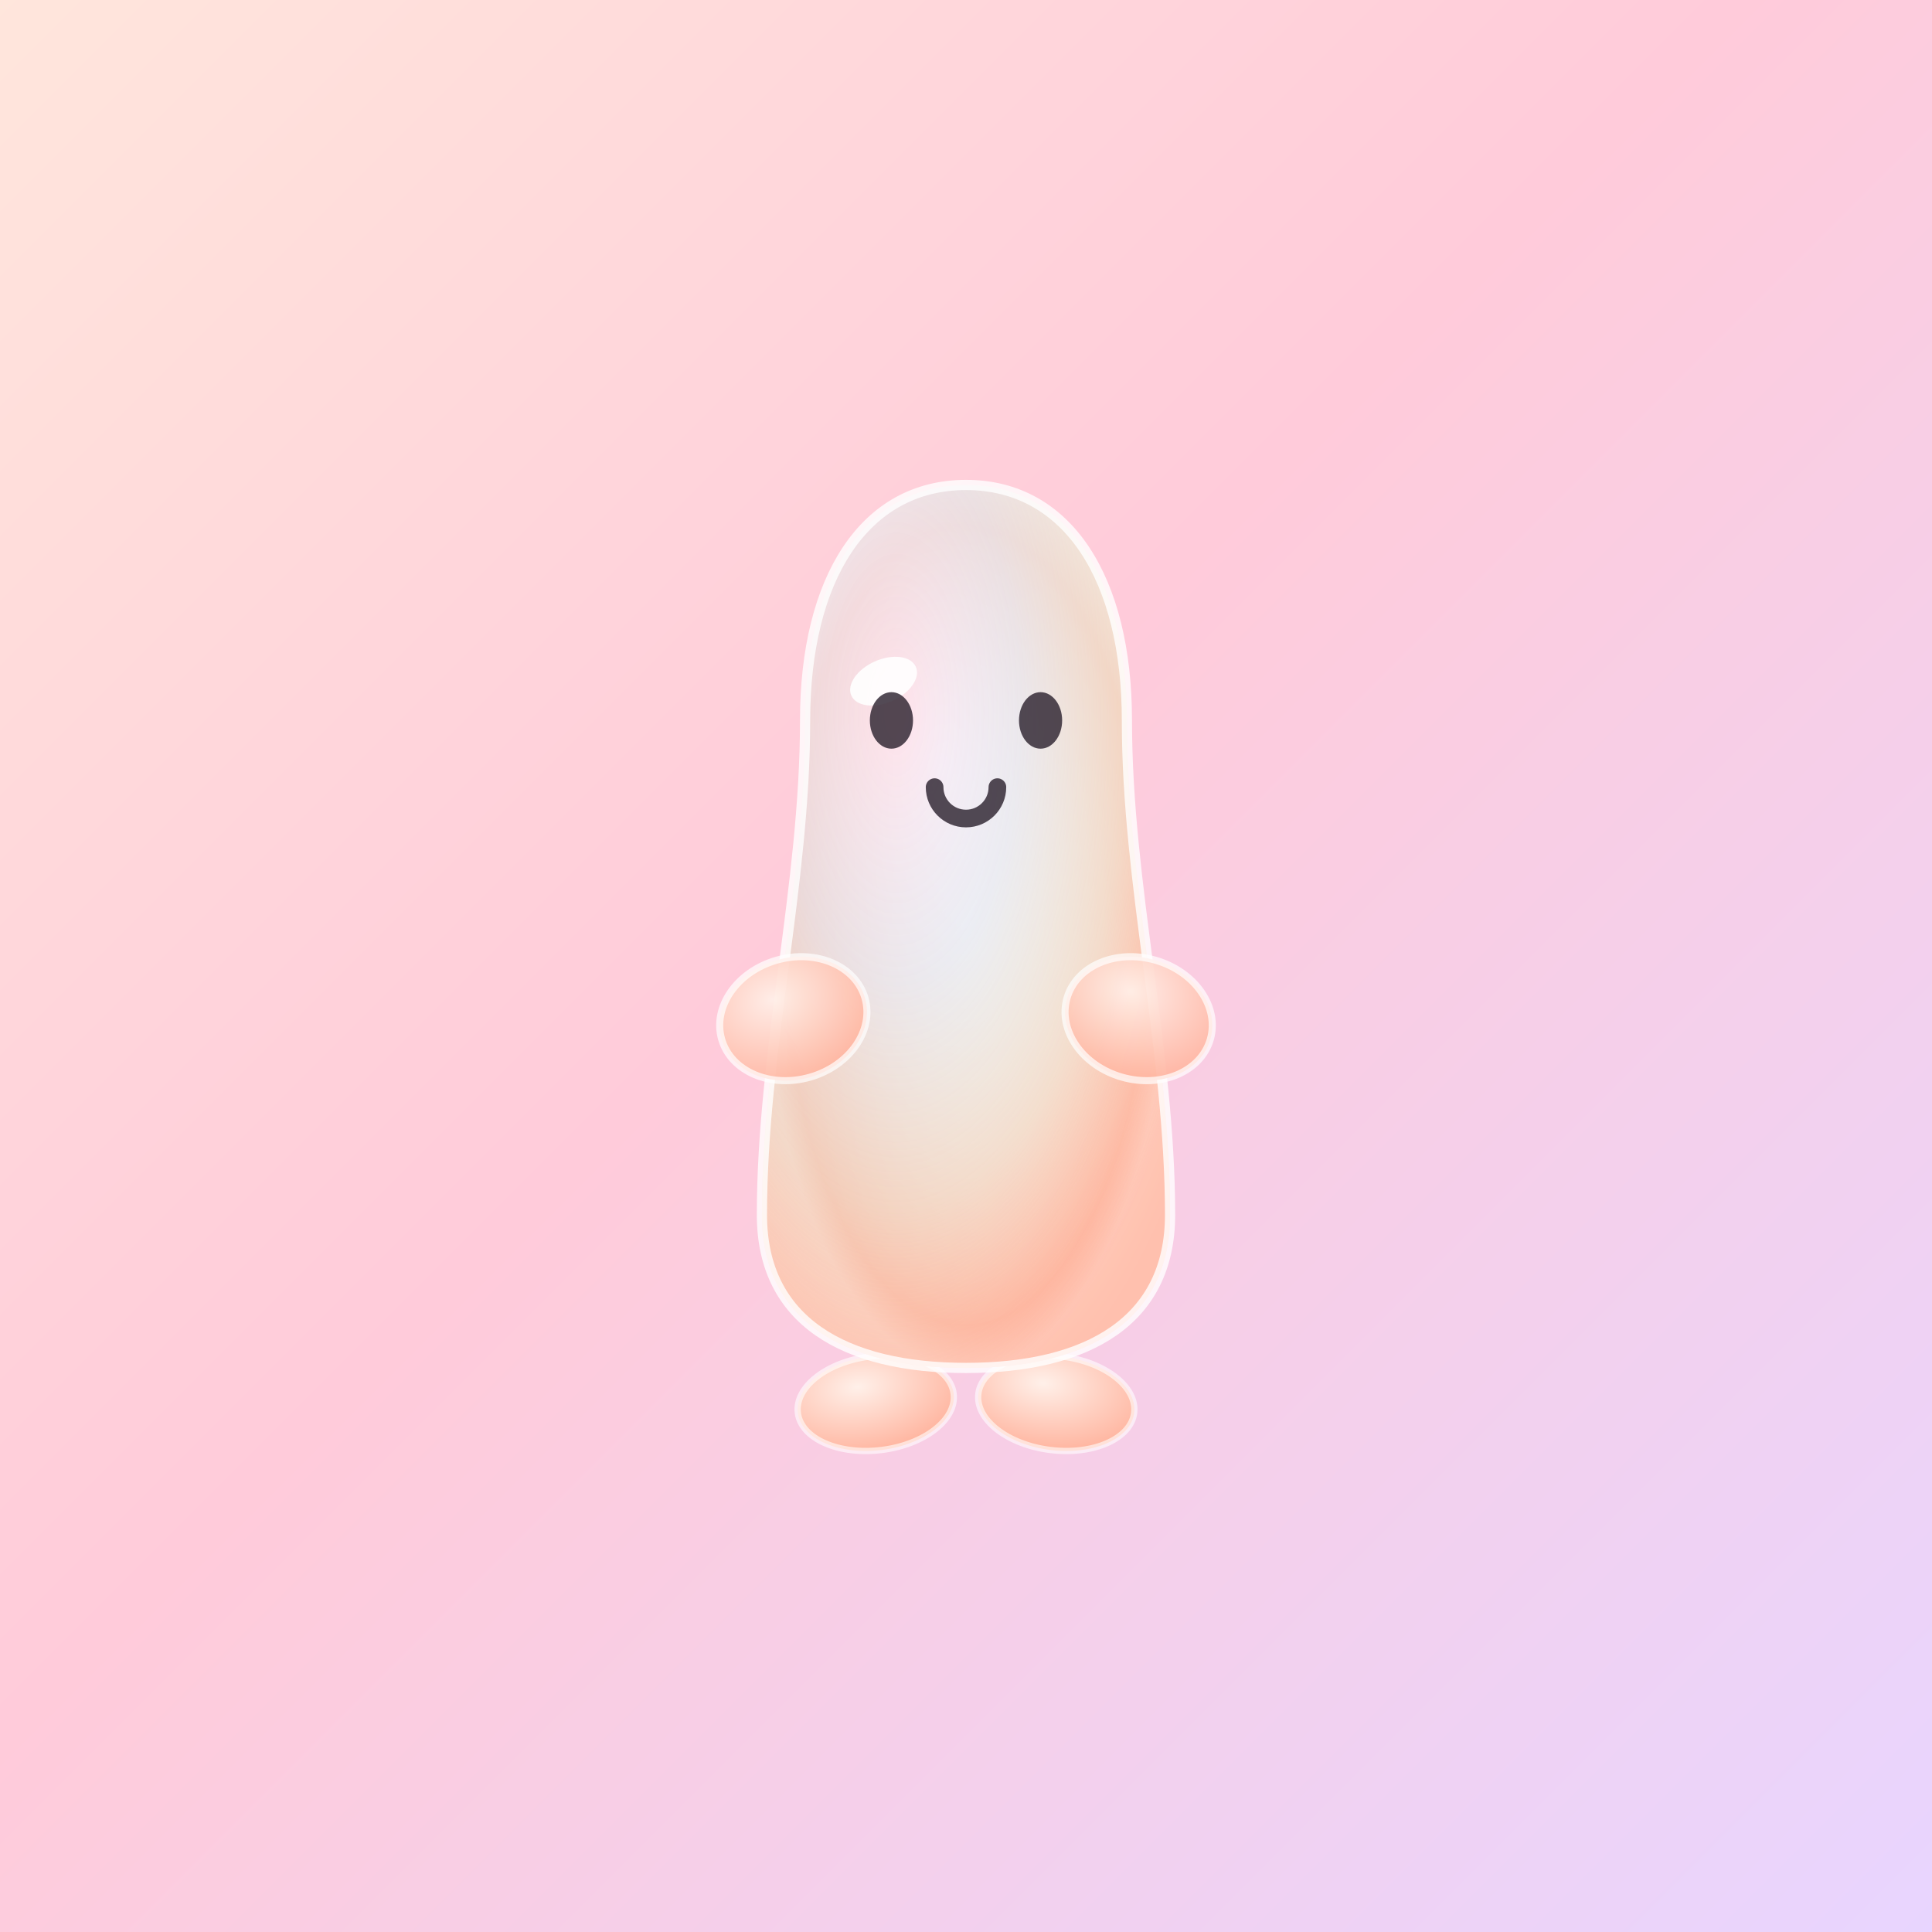
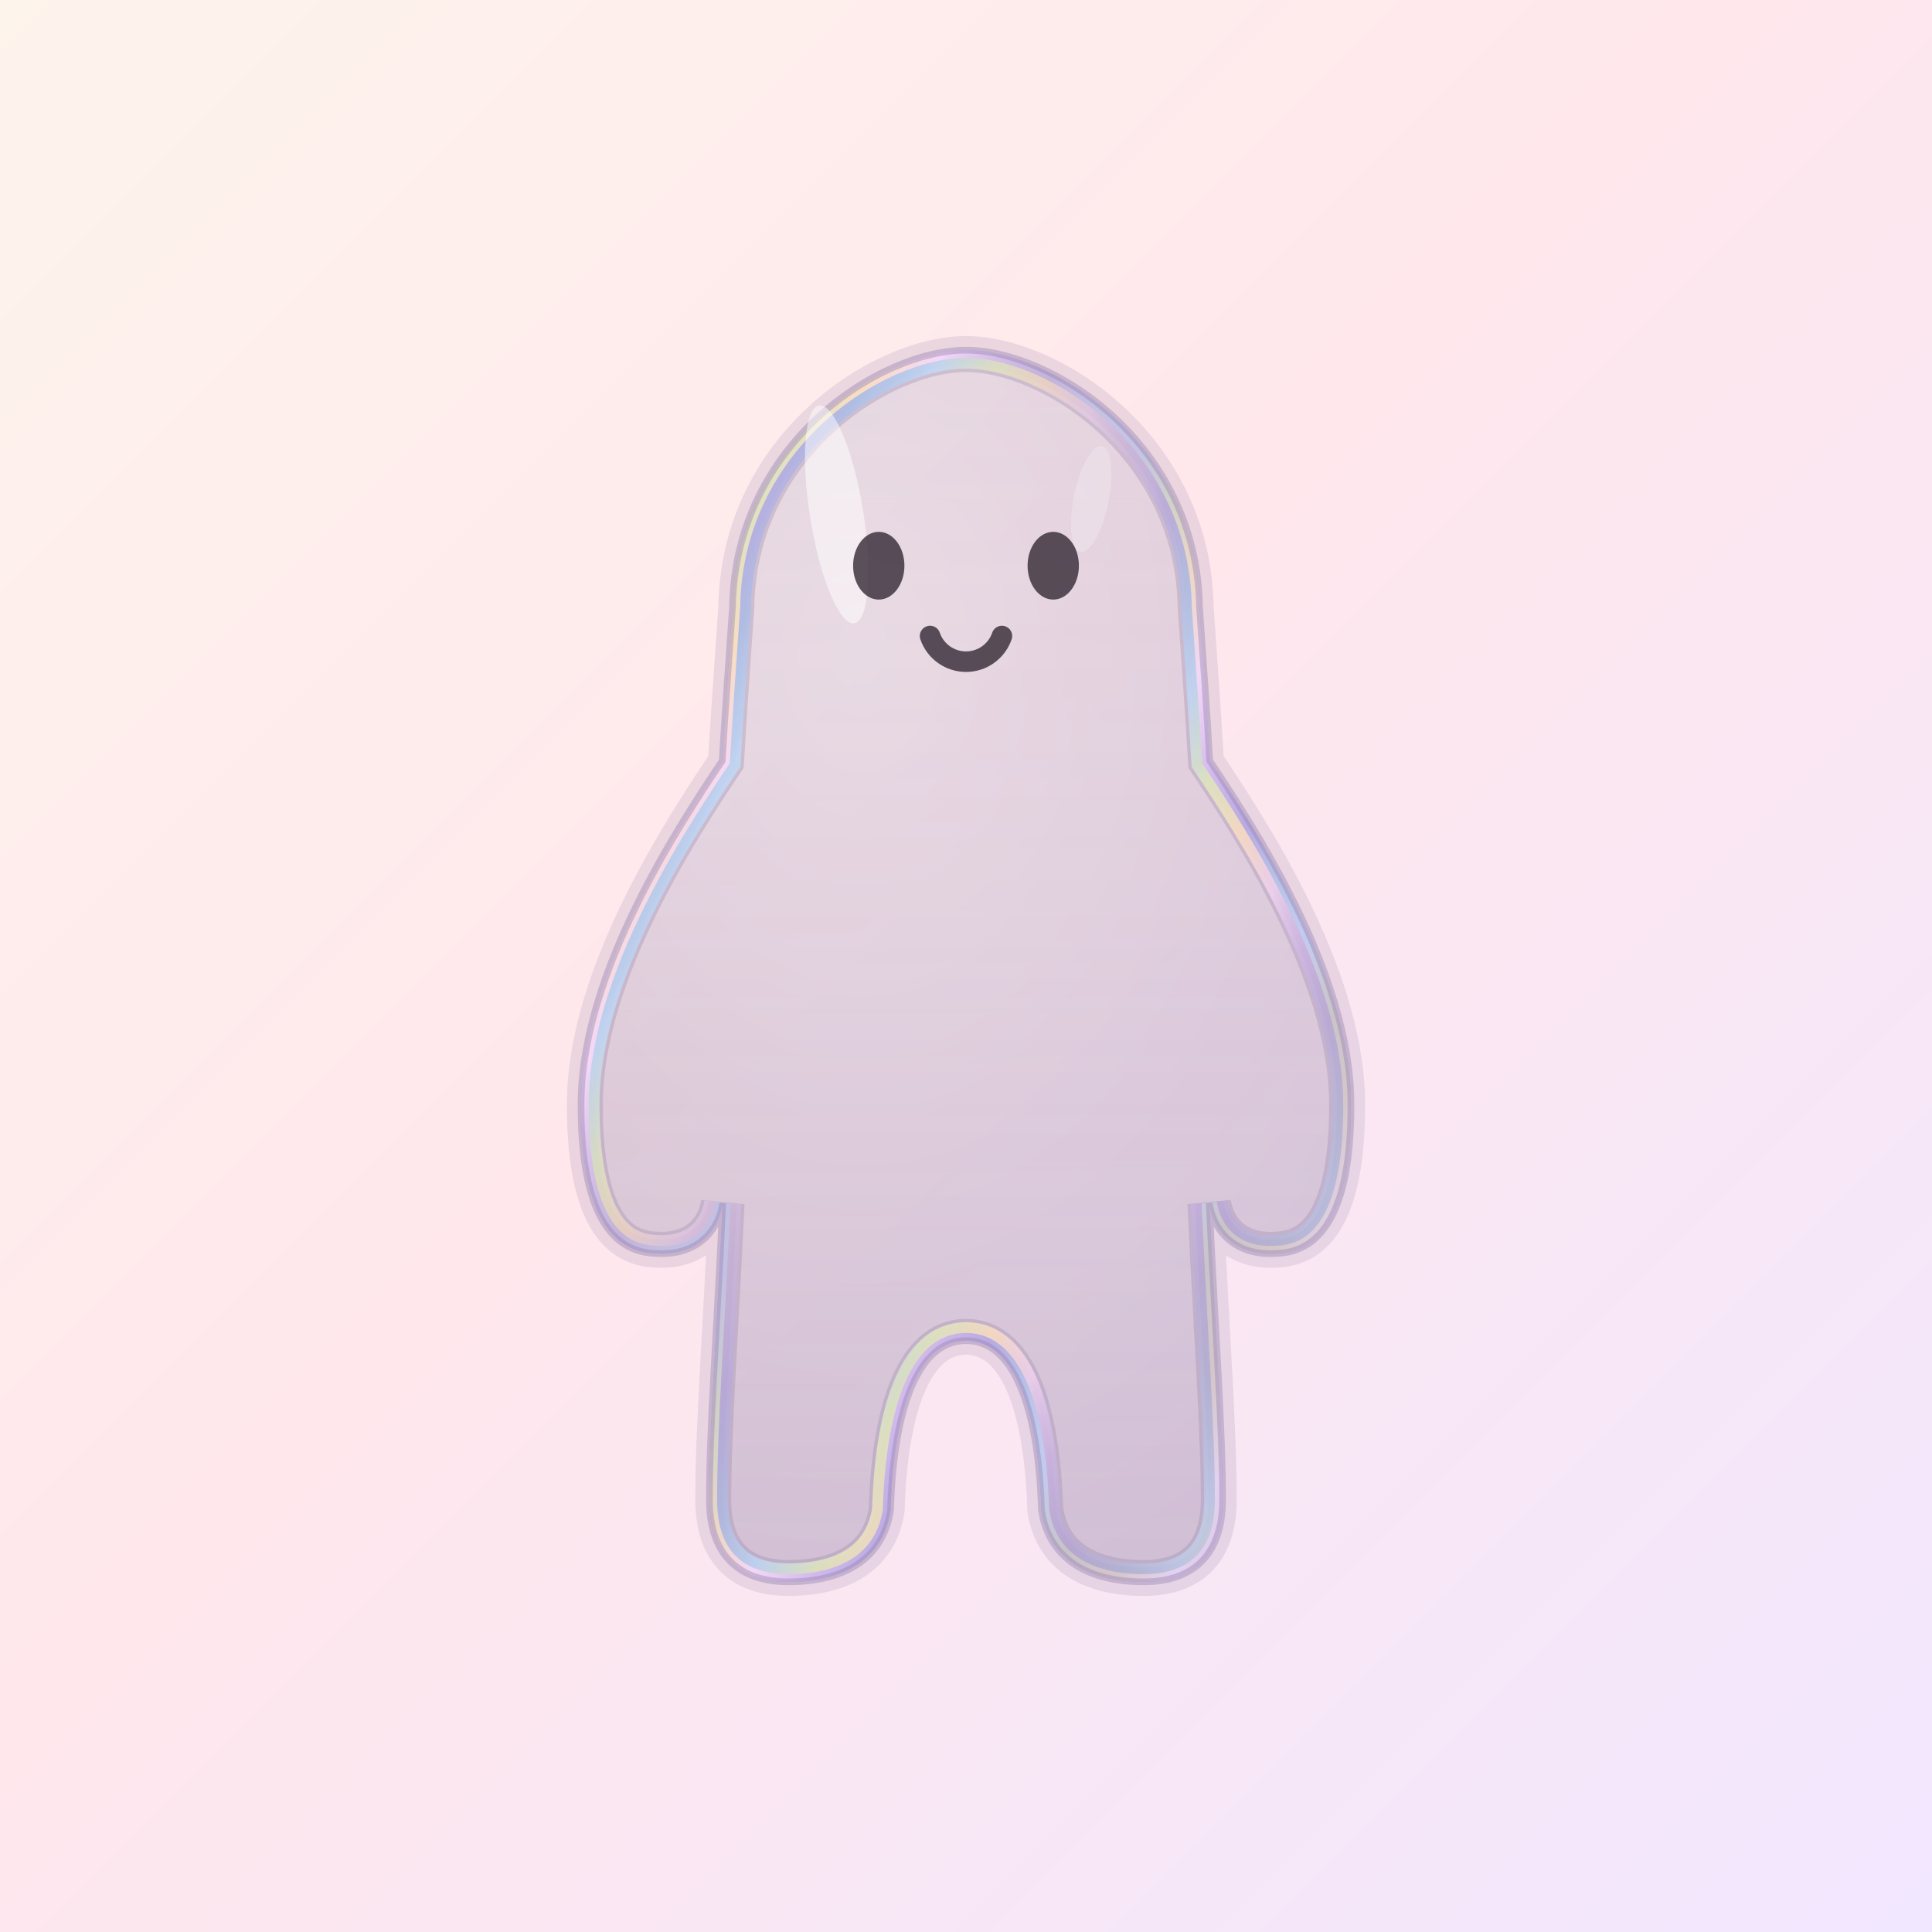
<svg xmlns="http://www.w3.org/2000/svg" viewBox="0 0 512 512" role="img" aria-label="aureen">
  <defs>
    <linearGradient id="bg" x1="0" y1="0" x2="1" y2="1">
-       <stop offset="0" stop-color="#FFE6DC" />
-       <stop offset="0.45" stop-color="#FFCBDA" />
-       <stop offset="1" stop-color="#E8D5FF" />
+       <stop offset="0" stop-color="#FDF4EC" />
+       <stop offset="0.45" stop-color="#FFE7EC" />
+       <stop offset="1" stop-color="#F1E7FF" />
    </linearGradient>
-     <radialGradient id="tint" cx="0.44" cy="0.32" r="0.74">
-       <stop offset="0" stop-color="#FFF4EF" />
-       <stop offset="0.46" stop-color="#FFC5B2" />
-       <stop offset="1" stop-color="#FF8A6F" />
+     <linearGradient id="wash" x1="0" y1="0" x2="0" y2="1">
+       <stop offset="0" stop-color="#9C8AAE" stop-opacity="0.30" />
+       <stop offset="0.45" stop-color="#9C8AAE" stop-opacity="0.36" />
+       <stop offset="1" stop-color="#9C8AAE" stop-opacity="0.46" />
+     </linearGradient>
+     <radialGradient id="bloom" cx="0.40" cy="0.28" r="0.72">
+       <stop offset="0" stop-color="#ffffff" stop-opacity="0.32" />
+       <stop offset="0.55" stop-color="#ffffff" stop-opacity="0.12" />
+       <stop offset="1" stop-color="#ffffff" stop-opacity="0" />
    </radialGradient>
-     <radialGradient id="tintlimb" cx="0.4" cy="0.3" r="0.8">
-       <stop offset="0" stop-color="#FFF0E9" />
-       <stop offset="1" stop-color="#FFAE97" />
-     </radialGradient>
-     <radialGradient id="film" cx="0.5" cy="0.5" r="0.5">
-       <stop offset="0" stop-color="#ffffff" stop-opacity="0.62" />
-       <stop offset="0.55" stop-color="#ffffff" stop-opacity="0.38" />
-       <stop offset="0.90" stop-color="#ffffff" stop-opacity="0.20" />
-       <stop offset="1" stop-color="#ffffff" stop-opacity="0.42" />
-     </radialGradient>
-     <radialGradient id="iris" cx="0.33" cy="0.26" r="0.8">
-       <stop offset="0" stop-color="#FFD6EC" stop-opacity="0.5" />
-       <stop offset="0.38" stop-color="#CEE8FF" stop-opacity="0.4" />
-       <stop offset="0.7" stop-color="#D6FFE8" stop-opacity="0.28" />
-       <stop offset="1" stop-color="#FFF6CE" stop-opacity="0.08" />
-     </radialGradient>
+     <linearGradient id="iris" x1="0" y1="0.1" x2="1" y2="0.9">
+       <stop offset="0" stop-color="#FCDFC2" stop-opacity="0.298" />
+       <stop offset="0.048" stop-color="#F8D8F6" stop-opacity="0.492" />
+       <stop offset="0.095" stop-color="#D2B8EE" stop-opacity="0.661" />
+       <stop offset="0.143" stop-color="#B3A6E4" stop-opacity="0.784" />
+       <stop offset="0.19" stop-color="#ACBFE7" stop-opacity="0.845" />
+       <stop offset="0.238" stop-color="#C0D9F7" stop-opacity="0.836" />
+       <stop offset="0.286" stop-color="#E0E8BE" stop-opacity="0.759" />
+       <stop offset="0.333" stop-color="#FCDFC2" stop-opacity="0.622" />
+       <stop offset="0.381" stop-color="#F8D8F6" stop-opacity="0.444" />
+       <stop offset="0.429" stop-color="#D2B8EE" stop-opacity="0.347" />
+       <stop offset="0.476" stop-color="#B3A6E4" stop-opacity="0.537" />
+       <stop offset="0.524" stop-color="#ACBFE7" stop-opacity="0.697" />
+       <stop offset="0.571" stop-color="#C0D9F7" stop-opacity="0.806" />
+       <stop offset="0.619" stop-color="#E0E8BE" stop-opacity="0.849" />
+       <stop offset="0.667" stop-color="#FCDFC2" stop-opacity="0.823" />
+       <stop offset="0.714" stop-color="#F8D8F6" stop-opacity="0.729" />
+       <stop offset="0.762" stop-color="#D2B8EE" stop-opacity="0.581" />
+       <stop offset="0.81" stop-color="#B3A6E4" stop-opacity="0.396" />
+       <stop offset="0.857" stop-color="#ACBFE7" stop-opacity="0.396" />
+       <stop offset="0.905" stop-color="#C0D9F7" stop-opacity="0.581" />
+       <stop offset="0.952" stop-color="#E0E8BE" stop-opacity="0.729" />
+       <stop offset="1" stop-color="#FCDFC2" stop-opacity="0.823" />
+     </linearGradient>
+     <linearGradient id="iris2" x1="0" y1="0.1" x2="1" y2="0.9">
+       <stop offset="0" stop-color="#B3A6E4" stop-opacity="0.348" />
+       <stop offset="0.048" stop-color="#ACBFE7" stop-opacity="0.564" />
+       <stop offset="0.095" stop-color="#C0D9F7" stop-opacity="0.75" />
+       <stop offset="0.143" stop-color="#E0E8BE" stop-opacity="0.883" />
+       <stop offset="0.19" stop-color="#FCDFC2" stop-opacity="0.946" />
+       <stop offset="0.238" stop-color="#F8D8F6" stop-opacity="0.931" />
+       <stop offset="0.286" stop-color="#D2B8EE" stop-opacity="0.839" />
+       <stop offset="0.333" stop-color="#B3A6E4" stop-opacity="0.683" />
+       <stop offset="0.381" stop-color="#ACBFE7" stop-opacity="0.482" />
+       <stop offset="0.429" stop-color="#C0D9F7" stop-opacity="0.403" />
+       <stop offset="0.476" stop-color="#E0E8BE" stop-opacity="0.614" />
+       <stop offset="0.524" stop-color="#FCDFC2" stop-opacity="0.789" />
+       <stop offset="0.571" stop-color="#F8D8F6" stop-opacity="0.906" />
+       <stop offset="0.619" stop-color="#D2B8EE" stop-opacity="0.95" />
+       <stop offset="0.667" stop-color="#B3A6E4" stop-opacity="0.915" />
+       <stop offset="0.714" stop-color="#ACBFE7" stop-opacity="0.805" />
+       <stop offset="0.762" stop-color="#C0D9F7" stop-opacity="0.636" />
+       <stop offset="0.81" stop-color="#E0E8BE" stop-opacity="0.427" />
+       <stop offset="0.857" stop-color="#FCDFC2" stop-opacity="0.458" />
+       <stop offset="0.905" stop-color="#F8D8F6" stop-opacity="0.662" />
+       <stop offset="0.952" stop-color="#D2B8EE" stop-opacity="0.825" />
+       <stop offset="1" stop-color="#B3A6E4" stop-opacity="0.924" />
+     </linearGradient>
+     <clipPath id="body">
+       <path d="M0,-1.2 C0.168,-1.2 0.45,-1.018 0.455,-0.7 C0.462,-0.598 0.47,-0.488 0.475,-0.4 C0.562,-0.27 0.746,0.01 0.75,0.26 C0.752,0.43 0.716,0.556 0.606,0.56 C0.524,0.566 0.482,0.516 0.474,0.462 C0.486,0.72 0.5,0.9 0.5,1.04 C0.5,1.152 0.438,1.2 0.346,1.2 C0.244,1.2 0.162,1.16 0.147,1.06 C0.142,0.88 0.1,0.73 0,0.73 C-0.1,0.73 -0.142,0.88 -0.147,1.06 C-0.162,1.16 -0.244,1.2 -0.346,1.2 C-0.438,1.2 -0.5,1.152 -0.5,1.04 C-0.5,0.9 -0.486,0.72 -0.474,0.462 C-0.482,0.516 -0.524,0.566 -0.606,0.56 C-0.716,0.556 -0.752,0.43 -0.75,0.26 C-0.746,0.01 -0.562,-0.27 -0.475,-0.4 C-0.47,-0.488 -0.462,-0.598 -0.455,-0.7 C-0.45,-1.018 -0.168,-1.2 0,-1.2 Z" />
+     </clipPath>
  </defs>
  <rect width="512" height="512" rx="0" fill="url(#bg)" />
-   <g transform="translate(256 245) scale(104)">
-     <ellipse cx="-0.23" cy="1.22" rx="0.20" ry="0.12" transform="rotate(-7 -0.23 1.22)" fill="url(#tintlimb)" stroke="#ffffff" stroke-opacity="0.6" stroke-width="0.016" />
-     <ellipse cx="0.23" cy="1.22" rx="0.20" ry="0.12" transform="rotate(7 0.23 1.22)" fill="url(#tintlimb)" stroke="#ffffff" stroke-opacity="0.6" stroke-width="0.016" />
-     <path d="M0,-1.12 C0.26,-1.12 0.41,-0.88 0.41,-0.52              C0.41,-0.10 0.52,0.32 0.52,0.74              C0.52,1.01 0.31,1.13 0,1.13              C-0.31,1.13 -0.52,1.01 -0.52,0.74              C-0.52,0.32 -0.41,-0.10 -0.41,-0.52              C-0.41,-0.88 -0.26,-1.12 0,-1.12 Z" fill="url(#tint)" />
-     <path d="M0,-1.12 C0.26,-1.12 0.41,-0.88 0.41,-0.52              C0.41,-0.10 0.52,0.32 0.52,0.74              C0.52,1.01 0.31,1.13 0,1.13              C-0.31,1.13 -0.52,1.01 -0.52,0.74              C-0.52,0.32 -0.41,-0.10 -0.41,-0.52              C-0.41,-0.88 -0.26,-1.12 0,-1.12 Z" fill="url(#film)" />
-     <path d="M0,-1.12 C0.26,-1.12 0.41,-0.88 0.41,-0.52              C0.41,-0.10 0.52,0.32 0.52,0.74              C0.52,1.01 0.31,1.13 0,1.13              C-0.31,1.13 -0.52,1.01 -0.52,0.74              C-0.52,0.32 -0.41,-0.10 -0.41,-0.52              C-0.41,-0.88 -0.26,-1.12 0,-1.12 Z" fill="url(#iris)" stroke="#ffffff" stroke-opacity="0.8" stroke-width="0.026" />
-     <ellipse cx="-0.21" cy="-0.62" rx="0.09" ry="0.055" transform="rotate(-24 -0.21 -0.62)" fill="#ffffff" opacity="0.9" />
-     <ellipse cx="-0.44" cy="0.24" rx="0.19" ry="0.155" transform="rotate(-16 -0.44 0.24)" fill="url(#tintlimb)" fill-opacity="0.92" stroke="#ffffff" stroke-opacity="0.7" stroke-width="0.018" />
-     <ellipse cx="0.44" cy="0.24" rx="0.19" ry="0.155" transform="rotate(16 0.44 0.24)" fill="url(#tintlimb)" fill-opacity="0.92" stroke="#ffffff" stroke-opacity="0.7" stroke-width="0.018" />
-     <g fill="#2E2430" fill-opacity="0.82">
-       <ellipse cx="-0.19" cy="-0.52" rx="0.055" ry="0.072" />
-       <ellipse cx="0.19" cy="-0.52" rx="0.055" ry="0.072" />
+   <g transform="translate(256 256) scale(136)">
+     <path d="M0,-1.2 C0.168,-1.2 0.45,-1.018 0.455,-0.7 C0.462,-0.598 0.47,-0.488 0.475,-0.4 C0.562,-0.27 0.746,0.01 0.75,0.26 C0.752,0.43 0.716,0.556 0.606,0.56 C0.524,0.566 0.482,0.516 0.474,0.462 C0.486,0.72 0.5,0.9 0.5,1.04 C0.5,1.152 0.438,1.2 0.346,1.2 C0.244,1.2 0.162,1.16 0.147,1.06 C0.142,0.88 0.1,0.73 0,0.73 C-0.1,0.73 -0.142,0.88 -0.147,1.06 C-0.162,1.16 -0.244,1.2 -0.346,1.2 C-0.438,1.2 -0.5,1.152 -0.5,1.04 C-0.5,0.9 -0.486,0.72 -0.474,0.462 C-0.482,0.516 -0.524,0.566 -0.606,0.56 C-0.716,0.556 -0.752,0.43 -0.75,0.26 C-0.746,0.01 -0.562,-0.27 -0.475,-0.4 C-0.47,-0.488 -0.462,-0.598 -0.455,-0.7 C-0.45,-1.018 -0.168,-1.2 0,-1.2 Z" fill="none" stroke="#9C8AAE" stroke-opacity="0.20" stroke-width="0.055" />
+     <g clip-path="url(#body)">
+       <rect x="-1" y="-1.4" width="2" height="2.8" fill="url(#wash)" />
+       <rect x="-1" y="-1.4" width="2" height="2.8" fill="url(#bloom)" />
+       <path d="M0,-1.2 C0.168,-1.2 0.45,-1.018 0.455,-0.7 C0.462,-0.598 0.47,-0.488 0.475,-0.4 C0.562,-0.27 0.746,0.01 0.75,0.26 C0.752,0.43 0.716,0.556 0.606,0.56 C0.524,0.566 0.482,0.516 0.474,0.462 C0.486,0.72 0.5,0.9 0.5,1.04 C0.5,1.152 0.438,1.2 0.346,1.2 C0.244,1.2 0.162,1.16 0.147,1.06 C0.142,0.88 0.1,0.73 0,0.73 C-0.1,0.73 -0.142,0.88 -0.147,1.06 C-0.162,1.16 -0.244,1.2 -0.346,1.2 C-0.438,1.2 -0.5,1.152 -0.5,1.04 C-0.5,0.9 -0.486,0.72 -0.474,0.462 C-0.482,0.516 -0.524,0.566 -0.606,0.56 C-0.716,0.556 -0.752,0.43 -0.75,0.26 C-0.746,0.01 -0.562,-0.27 -0.475,-0.4 C-0.47,-0.488 -0.462,-0.598 -0.455,-0.7 C-0.45,-1.018 -0.168,-1.2 0,-1.2 Z" fill="none" stroke="#9C8AAE" stroke-opacity="0.34" stroke-width="0.085" />
+       <path d="M0,-1.2 C0.168,-1.2 0.45,-1.018 0.455,-0.7 C0.462,-0.598 0.47,-0.488 0.475,-0.4 C0.562,-0.27 0.746,0.01 0.75,0.26 C0.752,0.43 0.716,0.556 0.606,0.56 C0.524,0.566 0.482,0.516 0.474,0.462 C0.486,0.72 0.5,0.9 0.5,1.04 C0.5,1.152 0.438,1.2 0.346,1.2 C0.244,1.2 0.162,1.16 0.147,1.06 C0.142,0.88 0.1,0.73 0,0.73 C-0.1,0.73 -0.142,0.88 -0.147,1.06 C-0.162,1.16 -0.244,1.2 -0.346,1.2 C-0.438,1.2 -0.5,1.152 -0.5,1.04 C-0.5,0.9 -0.486,0.72 -0.474,0.462 C-0.482,0.516 -0.524,0.566 -0.606,0.56 C-0.716,0.556 -0.752,0.43 -0.75,0.26 C-0.746,0.01 -0.562,-0.27 -0.475,-0.4 C-0.47,-0.488 -0.462,-0.598 -0.455,-0.7 C-0.45,-1.018 -0.168,-1.2 0,-1.2 Z" fill="none" stroke="url(#iris)" stroke-width="0.072" />
+       <path d="M0,-1.2 C0.168,-1.2 0.45,-1.018 0.455,-0.7 C0.462,-0.598 0.47,-0.488 0.475,-0.4 C0.562,-0.27 0.746,0.01 0.75,0.26 C0.752,0.43 0.716,0.556 0.606,0.56 C0.524,0.566 0.482,0.516 0.474,0.462 C0.486,0.72 0.5,0.9 0.5,1.04 C0.5,1.152 0.438,1.2 0.346,1.2 C0.244,1.2 0.162,1.16 0.147,1.06 C0.142,0.88 0.1,0.73 0,0.73 C-0.1,0.73 -0.142,0.88 -0.147,1.06 C-0.162,1.16 -0.244,1.2 -0.346,1.2 C-0.438,1.2 -0.5,1.152 -0.5,1.04 C-0.5,0.9 -0.486,0.72 -0.474,0.462 C-0.482,0.516 -0.524,0.566 -0.606,0.56 C-0.716,0.556 -0.752,0.43 -0.75,0.26 C-0.746,0.01 -0.562,-0.27 -0.475,-0.4 C-0.47,-0.488 -0.462,-0.598 -0.455,-0.7 C-0.45,-1.018 -0.168,-1.2 0,-1.2 Z" fill="none" stroke="url(#iris2)" stroke-width="0.030" />
    </g>
-     <path d="M-0.08,-0.35 a0.08,0.08 0 0 0 0.16,0" fill="none" stroke="#2E2430" stroke-opacity="0.82" stroke-width="0.045" stroke-linecap="round" />
+     <path d="M0,-1.2 C0.168,-1.2 0.45,-1.018 0.455,-0.7 C0.462,-0.598 0.47,-0.488 0.475,-0.4 C0.562,-0.27 0.746,0.01 0.75,0.26 C0.752,0.43 0.716,0.556 0.606,0.56 C0.524,0.566 0.482,0.516 0.474,0.462 C0.486,0.72 0.5,0.9 0.5,1.04 C0.5,1.152 0.438,1.2 0.346,1.2 C0.244,1.2 0.162,1.16 0.147,1.06 C0.142,0.88 0.1,0.73 0,0.73 C-0.1,0.73 -0.142,0.88 -0.147,1.06 C-0.162,1.16 -0.244,1.2 -0.346,1.2 C-0.438,1.2 -0.5,1.152 -0.5,1.04 C-0.5,0.9 -0.486,0.72 -0.474,0.462 C-0.482,0.516 -0.524,0.566 -0.606,0.56 C-0.716,0.556 -0.752,0.43 -0.75,0.26 C-0.746,0.01 -0.562,-0.27 -0.475,-0.4 C-0.47,-0.488 -0.462,-0.598 -0.455,-0.7 C-0.45,-1.018 -0.168,-1.2 0,-1.2 Z" fill="none" stroke="rgba(150,132,178,0.42)" stroke-width="0.013" />
+     <ellipse cx="-0.252" cy="-0.880" rx="0.052" ry="0.215" transform="rotate(-9.2 -0.252 -0.880)" fill="#ffffff" opacity="0.5" />
+     <ellipse cx="0.244" cy="-0.910" rx="0.034" ry="0.105" transform="rotate(11.5 0.244 -0.910)" fill="#ffffff" opacity="0.22" />
+     <g fill="#2E2430" fill-opacity="0.78">
+       <ellipse cx="-0.170" cy="-0.780" rx="0.050" ry="0.066" />
+       <ellipse cx="0.170" cy="-0.780" rx="0.050" ry="0.066" />
+     </g>
+     <path d="M-0.070,-0.643 a0.074,0.074 0 0 0 0.140,0" fill="none" stroke="#2E2430" stroke-opacity="0.78" stroke-width="0.040" stroke-linecap="round" />
  </g>
</svg>
